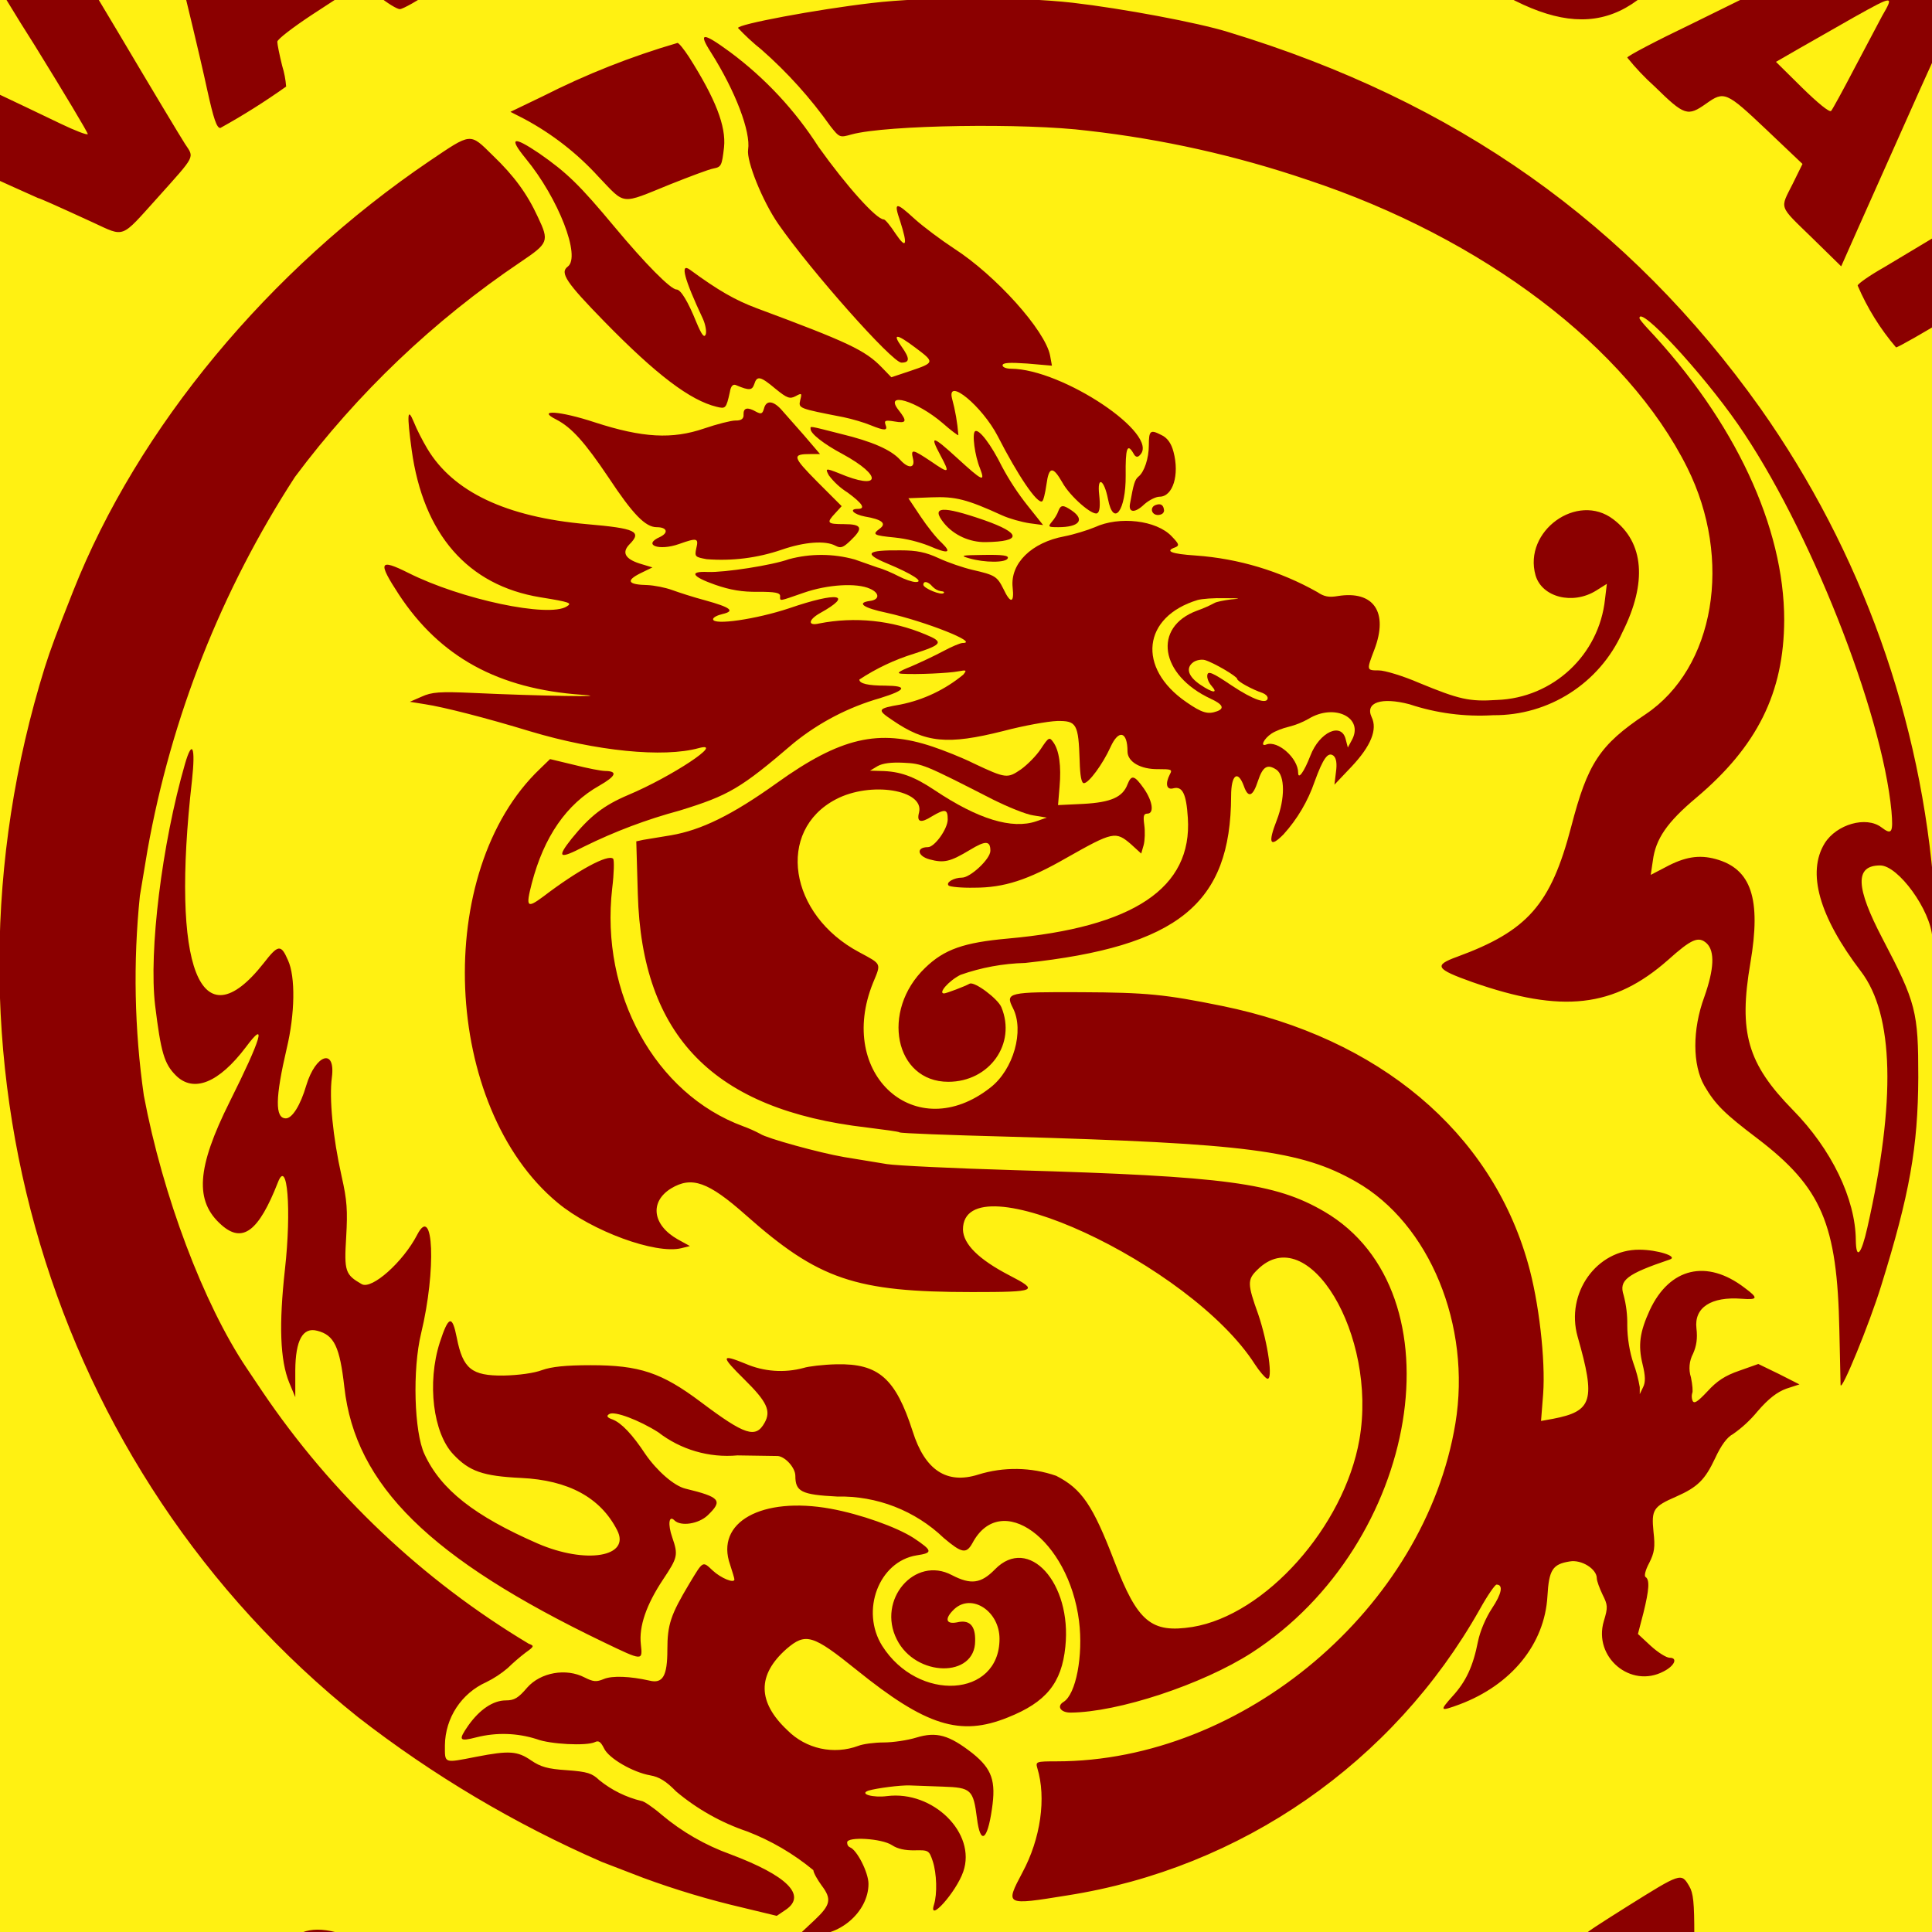
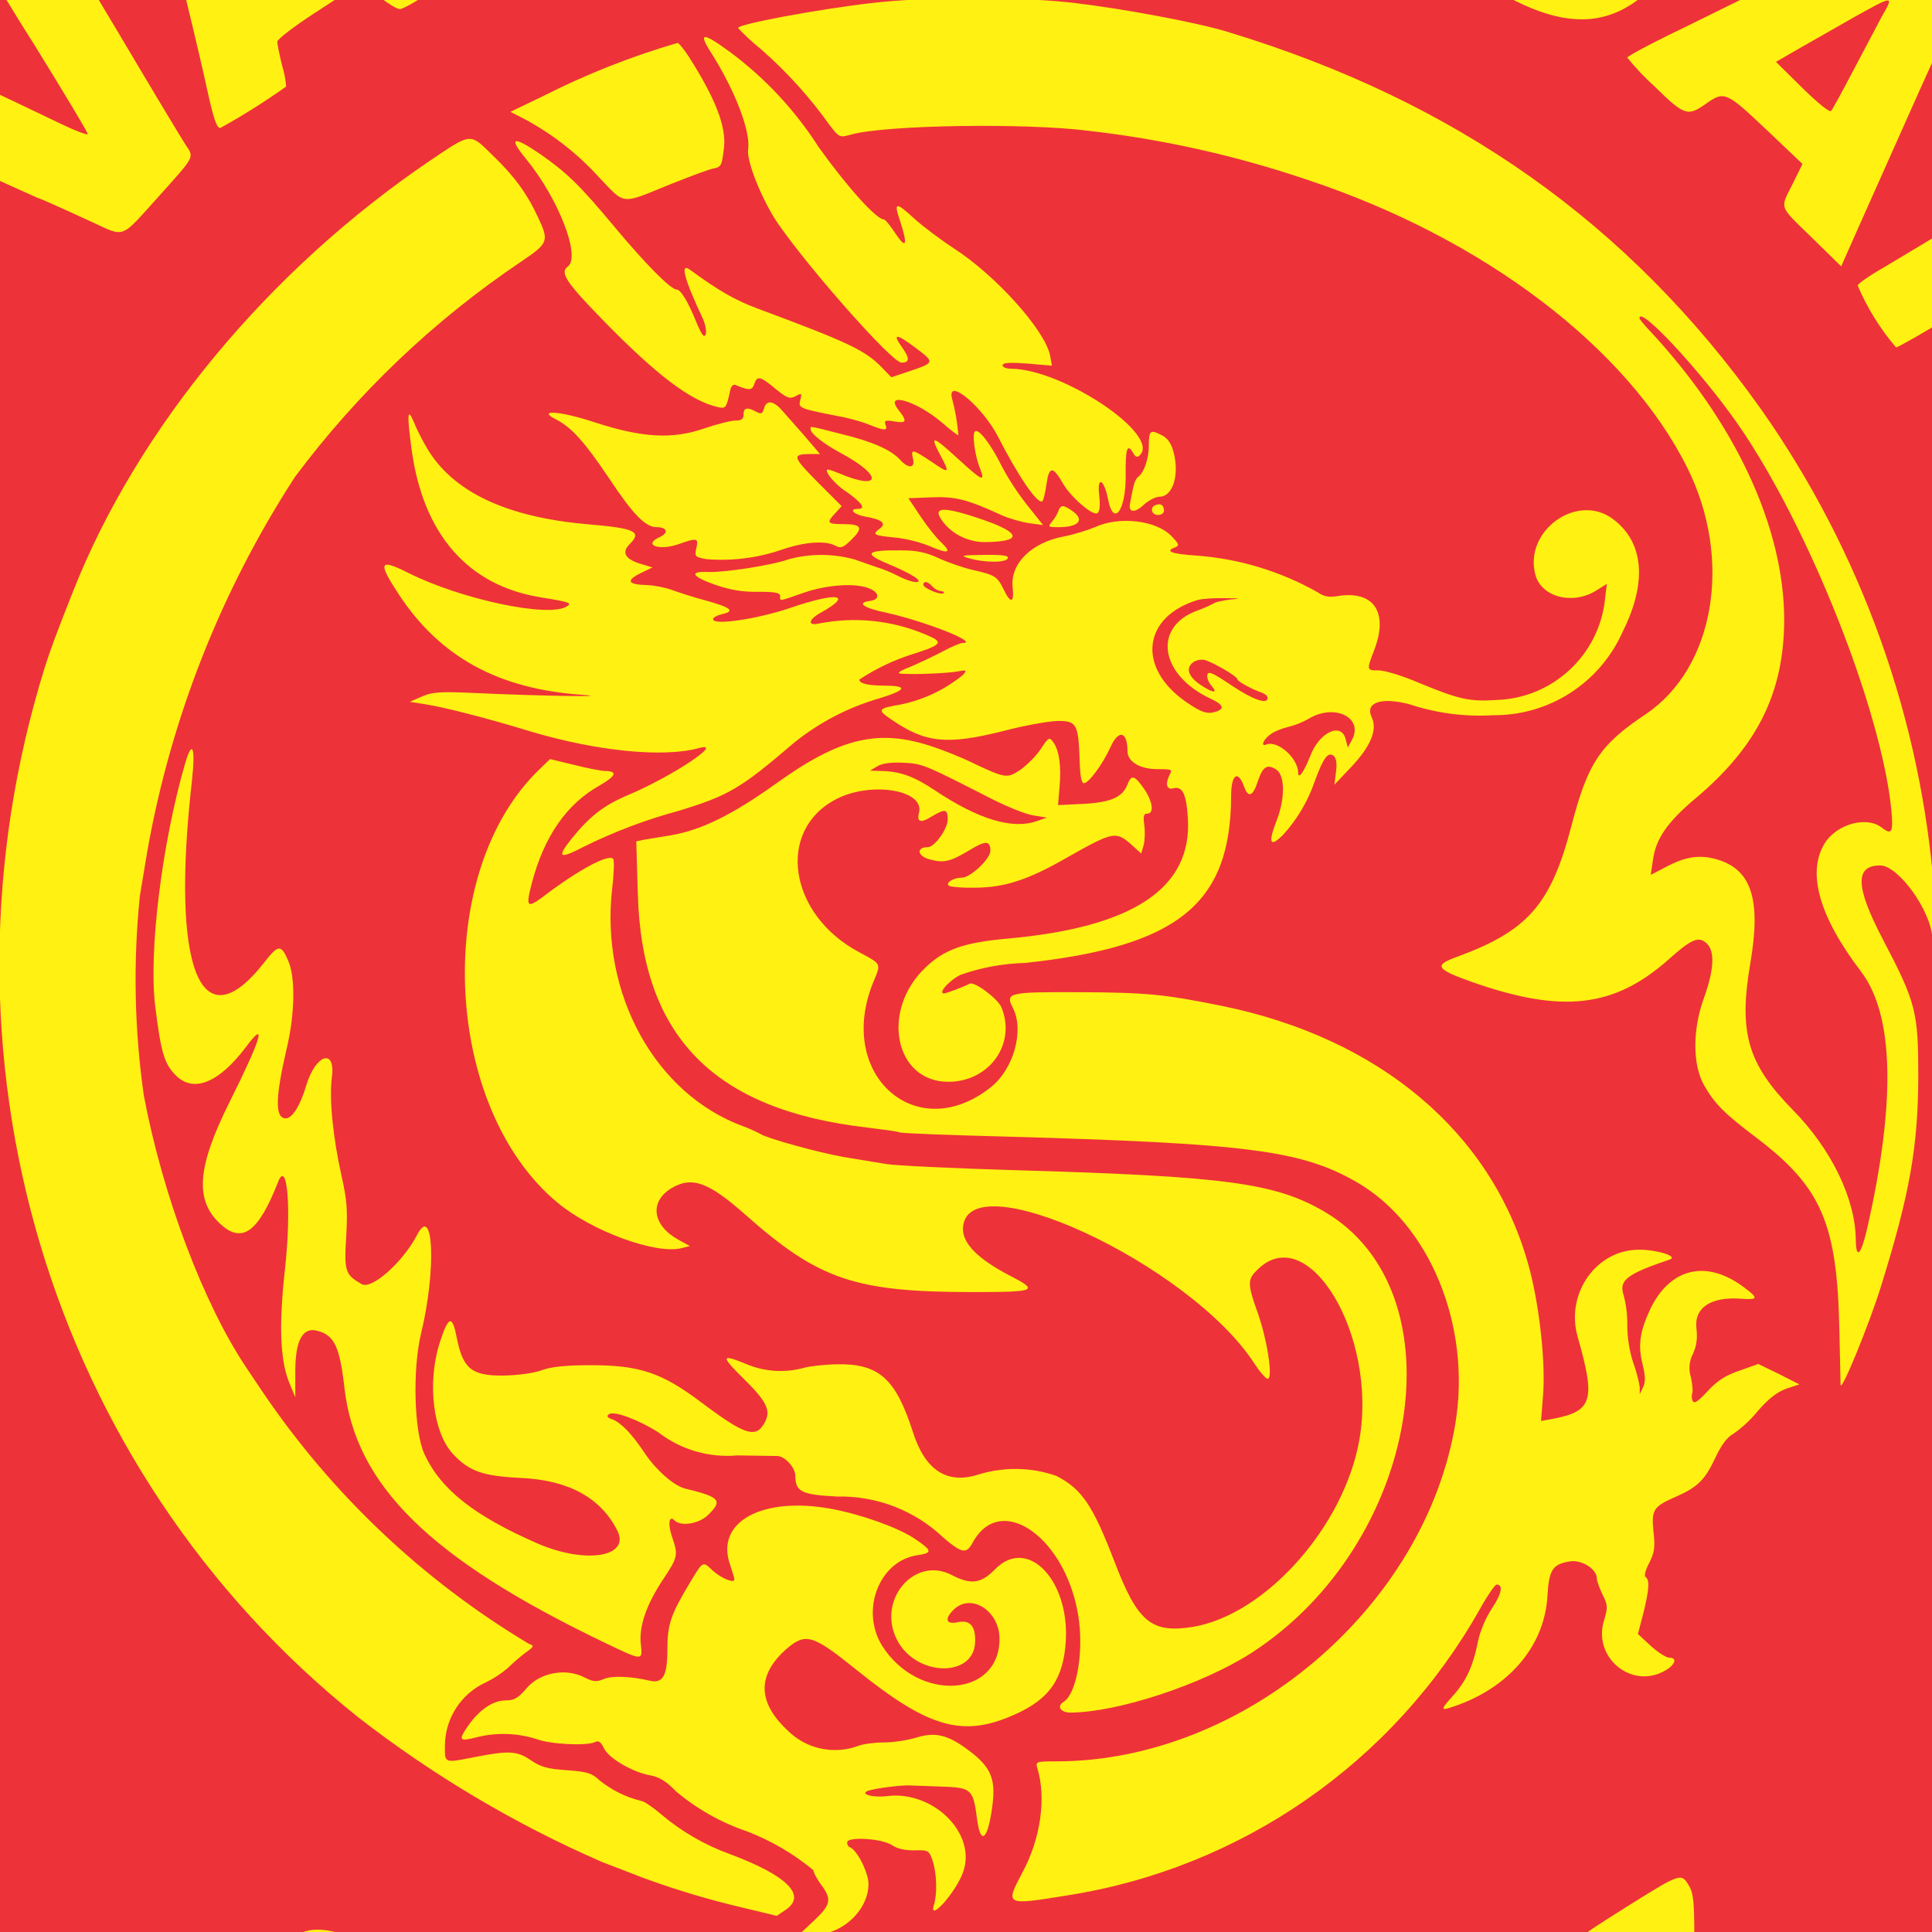
- <svg xmlns="http://www.w3.org/2000/svg" width="634" height="634" viewBox="317 317 634 634">
-   <circle cx="634" cy="634" r="634" fill="#8B0000" />
-   <g fill="#FFF112">
+ <svg xmlns="http://www.w3.org/2000/svg" width="1268" height="1268" viewBox="317 317 634 634">
+   <circle cx="634" cy="634" r="634" fill="#FFF112" />
+   <g fill="#EE3239">
    <path d="M600.6.9c-.3.4-5.2 1.1-10.8 1.4A632 632 0 0 0 312 88.8 642 642 0 0 0 82.6 322.3 776 776 0 0 0 54 379.5c-4.1 5.2-23.4 58.9-30 83.5-1.7 6.3-3.5 13-4.1 14.7A718 718 0 0 0 2.4 586.2 76 76 0 0 1 .9 601c-1.2 0-1.2 66.7-.1 67.4.5.3 1.2 7 1.6 14.8a694 694 0 0 0 17.5 107.6L24 806a759 759 0 0 0 29 81.5q90.4 199 274.9 301.4a556 556 0 0 0 52.6 26.1 637 637 0 0 0 406.5 34.5c30.4-8 40.6-11.1 61-18.5a591 591 0 0 0 45.3-18c3.5 0 57.3-28.8 77.2-41.3a633.7 633.7 0 0 0 136-960.2A652 652 0 0 0 968 95.4C948.8 83.3 893.2 54 889.3 54c-.4 0-2.1-.7-3.8-1.6-19.5-10.2-83.5-30.5-120-38.1A704 704 0 0 0 674.4 2c-3.5 0-6.6-.5-6.9-1-.8-1.3-66.1-1.4-66.9-.1m85.9 23.6c11 .8 23.6 2.2 28 3l16.5 2.4a618 618 0 0 1 173 54.8 616 616 0 0 1 257.5 237.8 851 851 0 0 1 32.9 63.5c14.2 34 23.5 59.5 28.8 79a569 569 0 0 1 15.2 68.5 615 615 0 0 1-25.6 302.5 633 633 0 0 1-42.7 95.5 640 640 0 0 1-78 109.5A627 627 0 0 1 959 1153.6a741 741 0 0 1-78.5 41.5 607 607 0 0 1-181 47.9 601 601 0 0 1-185.8-8.6c-43.8-8.6-77.1-19-124.2-38.9-108.3-45.6-218.5-141.3-276.9-240.7l-6.4-10.8A606 606 0 0 1 29 728c-8.9-45.4-8.8-143.2.4-189l2.1-12c3.1-23.2 16.3-72 28.4-105.2 33.2-91.2 99.6-187.4 170.6-247.3l8.5-7.4A625 625 0 0 1 409.5 65a615 615 0 0 1 277-40.5" />
    <path d="M596 54.1a585 585 0 0 0-203 51.1 621 621 0 0 0-120.5 73.9 531 531 0 0 0-44.4 39.4A581 581 0 0 0 58 555.5c-6.3 31.9-6.3 125.7-.1 158a609 609 0 0 0 20.2 91.3c18.1 56 38.5 99.9 66.7 143.7 68.2 105.6 176.2 192.3 289.2 232a577 577 0 0 0 163.2 34A581 581 0 0 0 1166.9 869l4.5-10.5a585 585 0 0 0 40.1-148.5c4.8-7.8 4.8-144.2 0-152a573 573 0 0 0-25.9-110A583 583 0 0 0 732.5 61.1c-30.1-6.4-92.6-9.6-136.5-7M615.5 172c10.9 1.3 11.1 1.5 12.4 11.5 1.2 9.8 1.3 9.6-7.9 8.3-16.5-2.3-30.7.2-34.7 6-2.9 4.3-2.7 41.2.2 46.1 2.8 4.8 7.6 7 16 7.3l7 .3v-21l-6.9-.3-6.9-.3.6-8.1a33 33 0 0 1 1.5-9c.5-.5 8.7-.7 18.3-.6l17.4.3v54.8l-5.5 1.5c-9.7 2.8-36.9 2.3-44.9-.7a36 36 0 0 1-19.7-18.3l-2.9-6.3v-46l2.7-5c9.1-16.9 26.4-23.5 53.3-20.5m116.8 9.5c4.3 1.3 8.1 2.5 8.3 2.8s-1.5 8.4-4 18-4.6 18.1-4.6 18.9c0 2.3 22.8 8.5 24.5 6.7.7-.8 2.7-7 4.4-13.9 2.8-10.8 6-22 6.5-22.7.1-.1 5.3 1.1 11.5 2.7l11.7 3c.9 0 .3 5.3-1 8.7-.7 2.1-2.8 9.4-4.6 16.3l-5.5 21-5 18.5L770 278c-1 3.6-2.2 8.2-2.5 10.2-.9 4.6-.9 4.6-14.5.9-12.7-3.4-12.5-.8-2.8-34.5 2.2-7.9 2.3-7.7-5.7-9.9-20.2-5.5-17.8-6.3-21 6.4a299 299 0 0 1-7.7 27.4c-.6.6-21.7-5-22.8-6.1-.9-.9 0-4.7 9.5-39.9l7-26 6.5-24.3c1.3-4.9 1.4-4.9 16.3-.7m-196.2 36.2c20.8 62.4 19.3 57.5 17.5 58.8-.8.7-6 2.7-11.5 4.5-11.9 3.9-7.6 6.1-34-17.7a175 175 0 0 0-19.5-16.5c-.3.5 2.8 10.9 7 23.2a250 250 0 0 1 7.1 23.3c-.3 1-19.3 7.7-21.7 7.7-1.3 0-32.2-88.9-32-92.1 0-.3 5.2-2.3 11.5-4.4l11.5-3.8 3.2 2.6c1.8 1.4 11.3 9.8 21.1 18.6 19.9 18 23 19.5 17.6 9-.5-.9-2.9-7.9-5.3-15.5l-6.1-18.3c-2.1-5.9-2.2-5.9 8.5-9.6 14.9-5.2 12.1-8.5 25.1 30.2m308.2 4.8a61 61 0 0 1 36.3 25.7c2.7 4.9 2.9 6 2.9 15.8v10.5l-5.1 10c-19.7 38.6-37.7 47.1-66.8 31.4-23.8-12.9-30.7-33.4-19-56.4 16.7-32.7 29.3-41.8 51.7-37m-476.8 14.7c9.8 6.1 9.8 5.9 4.5 9.4-4.4 3-6.9 2.7-20.8-2.2-8.2-2.8-8.2-2.9-.3-8.2s6.4-5.2 16.6 1m61.5 37.4c28.6 21.4 40.8 31 40.2 31.9-1.1 2-19 13.5-21 13.5-.9 0-4.2-2-7.1-4.4-5.4-4.5-5.5-4.5-8-2.7l-13.8 9c-6.2 4.1-11.3 8-11.3 8.8s.7 4.3 1.6 7.9a31 31 0 0 1 1.3 6.8 226 226 0 0 1-21.6 13.6c-1.2 0-2.2-3-4.3-12.5-1.1-5.1-3.2-14.3-7.5-32l-5-21-5.1-21.2a62 62 0 0 1-2.2-12.5 74 74 0 0 1 21.6-15.7c.7-.1 19.7 13.7 42.2 30.5m540.6-6c5.7 5.5 5.7 5.6 4.5 8.7l-3.3 9.7c-2.6 8.6-2.8 8.6-7.2 4.1l-3.8-3.9.7-12.1c.9-14.2 1-14.3 9.1-6.5m-637.4 19.6L356 328c10.6 17.9 20.4 34.2 21.7 36.2 3.1 4.7 3.7 3.5-9.1 17.8-12.1 13.4-10.5 12.9-21.1 8-12.4-5.7-17.6-8-18-8l-8.7-3.9-31.3-14.2a396 396 0 0 1-24.3-11.4c-1.3-1.1.7-3.8 12.4-16.4l4.2-4.5 10.3 4.8c11.2 5.2 31.1 14.6 44.8 21.2 4.8 2.3 8.7 3.8 8.9 3.4.1-.4-7.7-13.4-17.4-29.1a727 727 0 0 1-18.2-30.1 84 84 0 0 1 17.4-20.8zM954 299.4c11.1 10.7 11.9 5-7 47.1L926.7 392l-5.5 12.4-9.6-9.4c-11.1-10.8-10.5-9.3-6.3-17.7l3.2-6.5-12-11.4c-13-12.3-13.7-12.6-19.6-8.4-6.1 4.3-7.1 4-16.9-5.6a81 81 0 0 1-9-9.5c0-.5 9.5-5.5 21.2-11.1l45.7-22.5a301 301 0 0 1 25.8-12c.6.1 5.3 4.2 10.3 9.1m-285 18.5c16.4 1.9 41 6.5 51 9.6 74.8 22.7 131.5 62.8 174.7 123.5a317 317 0 0 1 57.1 159.6 85 85 0 0 1 .1 13.5q-.7 2.5-.8.6c-.5-9-11.2-23.7-17.1-23.7-8.4 0-8.1 7.1.8 24.1 11 21 11.7 23.9 11.7 45.4-.1 22.9-2.8 38.3-12.2 68.5-3.8 12.3-13 34.8-13.3 32.5l-.4-18c-.7-34.9-5.8-46.8-26.9-62.9-10.7-8.1-13.8-11.1-17.4-17.3-3.9-6.8-4-18.4 0-29.2q4.8-13.6.8-17.5c-2.7-2.5-5-1.5-12.7 5.4-17.8 15.7-34.8 17.6-64.2 7.3-12.1-4.3-12.8-5.5-5.1-8.3 23.2-8.5 30.8-17.1 37.5-42.7 5.4-20.8 9.3-26.8 24.4-36.9 22.7-15.2 28.7-50.8 13.7-80.9C851 431 803.7 395.1 746 376a344 344 0 0 0-72-16.1c-20.6-2.6-66-1.9-77.5 1.2-3.9 1.1-4 1.1-7-2.7a145 145 0 0 0-22.6-25.1 73 73 0 0 1-7.7-7.1c-.4-1.2 25.8-6.1 43.8-8.2 17.6-2.1 48.3-2.1 66-.1m-112.4 16.2a118 118 0 0 1 29 31.1c9.2 12.9 19 23.8 21.4 23.8.5 0 2.2 2.1 3.9 4.7q5.3 7.8 1.5-4.1c-2.2-6.4-1.5-6.5 4.7-.8 3 2.7 8.8 7 12.9 9.7 13.7 8.8 30 26.9 31.6 35.2l.6 3.3-8.1-.7c-5.8-.4-8.1-.3-8.1.6 0 .6 1.2 1.1 2.8 1.1 16.9.1 49 21.6 42.3 28.3q-1.2 1.4-2.2-.6c-2-3.4-2.6-1.6-2.5 7.3.1 11.6-4 17.1-5.8 7.8-1.3-6.6-3.6-7.7-2.9-1.5q.6 5.4-.6 6.1c-1.5 1-9-5.5-11.5-10.1-3.1-5.4-4.4-5.3-5.2.7-.4 2.8-1 5.3-1.4 5.5-1.6 1-8-8.5-14.6-21.4-5.1-9.8-16.7-19.4-15-12.4a65 65 0 0 1 2.1 12.1c-.1.2-2.5-1.6-5.1-3.9-8.6-7.4-19.5-10.6-14.5-4.3 2.9 3.7 2.6 4.4-1.4 3.7-3-.5-3.4-.3-2.9 1.1.8 2-.3 2-5 .1-1.9-.8-5.9-2-8.8-2.6-14.9-2.9-14.8-2.9-14.2-5.6.6-2.3.5-2.4-1.5-1.3-1.9 1-2.8.7-6.6-2.4-5-4.2-6.1-4.4-7-1.5-.7 2-1.6 2.1-5.7.4q-1.8-1-2.3 2.2c-1.2 5.4-1.4 5.5-4.3 4.8-8.7-2.1-19.8-10.5-36.9-28-12.4-12.7-14.7-16-12-18 4.4-3.2-3-22.4-13.8-35.5q-8.5-10.4 4.4-1.7c9.2 6.4 13.3 10.4 24.8 24.2 10 12 18.4 20.5 20.3 20.5 1.4 0 3.8 4 6.5 10.7 1.8 4.3 2.6 5.3 3.1 4 .3-.9-.1-3.2-.9-5q-9.3-19.8-4.3-16.2c9.4 6.9 14.9 10 21.8 12.6 30.1 11.2 35.7 13.8 41.2 19.5l3.1 3.2 6-2c8.3-2.8 8.3-2.9 1.9-7.7q-9.3-7-4.5-.3c2.7 3.8 2.7 5.2-.1 5.2-3 0-29.7-30.1-40.4-45.5-5.2-7.5-10.5-20.7-9.9-24.4.9-5.8-4.1-19.1-12.2-31.9-4.3-6.7-2.7-6.7 6.3-.1m-13.5 1.6c8.7 13.7 12.2 22.7 11.5 29.6-.7 6.1-.9 6.5-3.5 7-1.6.3-7.9 2.7-14.2 5.2-16.5 6.7-14.5 6.9-23.5-2.5a91 91 0 0 0-24.4-19l-4.5-2.3 10.6-5.1a256 256 0 0 1 44.2-17.5c.4-.1 2.1 2 3.8 4.6m474 35.8a75 75 0 0 1 5.2 10c0 .5-6.2 12-13.7 25.4a268 268 0 0 0-13.2 24.8c.4.4 15.9-8.6 36.8-21.4l5.3-3.2 2 2.5a69 69 0 0 1 10.6 19.1c-.3.5-2.8 2.2-5.6 3.8l-6.6 4-6.5 3.8c-2.7 1.5-18.2 10.8-34.4 20.6a467 467 0 0 1-30.2 17.5 323 323 0 0 1-12.8-20.8c0-.5 24.9-44.5 26.7-47.3 2-3 .9-4.2-2.3-2.3l-20.3 12.2c-9.8 6-18.3 10.8-18.9 10.8a79 79 0 0 1-12.6-20.3c.2-.7 4.1-3.4 8.7-6l41.2-24.7c25.6-15.4 33.3-19.6 34.2-18.7.6.7 3.5 5.2 6.4 10.2M478.7 368c7 6.7 11.3 12.6 14.8 20.2 3.8 8 3.5 8.6-5.7 14.8a305 305 0 0 0-74 70.5A332 332 0 0 0 365.4 596l-2.5 15a269 269 0 0 0 1.3 65.5c6.2 32.9 19.6 68.4 33.7 89.4l5.1 7.6a278 278 0 0 0 87.5 82.9c1.9.7 1.8.9-1 2.9a67 67 0 0 0-5.9 5.1 34 34 0 0 1-7 4.6 23 23 0 0 0-13.6 20.7c0 6.1-.5 5.9 10.3 3.8s13.5-1.9 18 1.2c3.1 2.1 5.4 2.8 11.7 3.2 6.8.5 8.3 1 10.7 3.3a35 35 0 0 0 13.8 6.8c.7 0 3.7 2 6.6 4.5a74 74 0 0 0 22.6 13c18.6 7 25 13.4 18.3 18.1l-3.1 2.1-11.2-2.7a276 276 0 0 1-32.7-9.8l-13.5-5.2a374 374 0 0 1-80-47.5C332.9 799.3 292.2 662.8 331.7 536c1.9-6 3.8-11.1 9.3-25 21.2-53.6 64.2-105.4 117-141.2 13.8-9.3 13.1-9.3 20.7-1.8m-237.8 55.5c.2.2-1.9 4.3-4.7 8.9-17 28.3-15.5 33.1 14.5 46.7 18.1 8.1 24 7.6 30.5-3.1 5.2-8.6 5.1-9.1-4.4-13.3-10.2-4.6-11.3-4.6-12.7-.5-.6 1.8-2 4.4-3 5.7l-1.8 2.4-6.7-3.8c-8.6-4.8-8.5-4.5-3.3-15.1 2.4-4.9 5.7-11.9 7.3-15.6s3.3-6.8 3.8-6.8c.8 0 3 1 24.1 10.9l17.8 8.2 7.9 3.4-.6 4.2c-.8 6-4.1 15.3-9 25.8-11 23.3-29.4 32.1-50.1 24-35-13.6-45-23.5-45-44 .1-13.6 3.5-22.9 14.9-40.2l2.7-4 8.7 2.9zm332.4 27.8 7.5 8.5 5.3 6.2h-3c-6.3 0-6.1.8 2.1 9.1l8 8-2.1 2.3c-3 3.2-2.7 3.6 2.9 3.6 5.9 0 6.4 1.3 2.1 5.4-2.4 2.3-3.2 2.6-4.9 1.7-3.3-1.8-10.2-1.3-17.7 1.3a61 61 0 0 1-24.6 3.1c-3.8-.7-4-.8-3.4-3.6.8-3.3.3-3.5-5.6-1.4-6.7 2.4-12.2.3-6.3-2.3 2.9-1.4 2.3-3.2-1.1-3.2-3.7 0-7.8-4.2-15.8-16.3-7.8-11.6-12.1-16.4-17.1-19-6.8-3.4 1.1-2.9 12.6.9 15.7 5.1 25.4 5.6 35.9 2 4.1-1.4 8.8-2.6 10.2-2.6q2.9.1 2.7-2-.1-3.3 4.1-.9c1.7.9 2.1.7 2.6-1 .7-2.8 2.9-2.7 5.6.2m-116.1 12.9q12.7 21.3 52.3 24.8c16.2 1.4 18.3 2.4 14 6.7q-3.7 3.9 3.3 6.2l4.3 1.3-4.1 2q-7.1 3.6 2.5 3.8c2.2.1 5.8.8 8 1.6s7.1 2.4 10.9 3.4c8.3 2.3 10 3.5 5.7 4.5-1.7.4-3.1 1.1-3.1 1.7 0 2.1 14.2 0 25-3.6 16-5.5 21.3-4.6 10.1 1.6-3.9 2.2-4.1 4.3-.3 3.4a60 60 0 0 1 34.9 3.6c6.1 2.5 5.6 3.3-3.7 6.3a70 70 0 0 0-18 8.5q0 2 8.6 2 11.1.1-1.8 4.1a80 80 0 0 0-28.3 14.7C560 575.8 556.2 578 540 583a171 171 0 0 0-31.3 11.8c-8.3 4.3-9.1 3.7-4.1-2.6 6-7.4 10.5-10.9 18.5-14.3 14.3-6 32.1-17.8 23.2-15.4-11.6 3.2-33.6 1-55.3-5.5-14.4-4.4-28.5-8-34.5-8.9l-5-.8 3.9-1.7c3.3-1.5 5.9-1.7 17-1.2 21.2 1 46.8 1.4 35.6.6-27.5-1.9-46.6-12.4-60.1-32.9-7-10.7-6.5-11.9 3.1-7.1 17.3 8.7 46.1 14.8 52 11 1.8-1.1 1.2-1.4-8.7-3-23.8-3.9-38.4-20.7-42.2-48.3-1.6-11.7-1.4-14.3.7-9.2.9 2.3 2.9 6.2 4.4 8.7m135.8-4.8c10.3 2.5 16.4 5.2 19.4 8.5 2.7 3 5 2.8 4.2-.4-.8-3.3-.1-3.1 5.9.9 6.1 4.2 6.3 4 3.1-2-3.6-6.7-2.7-6.6 5.6 1 8.2 7.5 9.2 8 7.4 3.3-1.7-4.1-2.7-11.5-1.6-12.2 1.3-.8 5.3 4.5 8.8 11.6a85 85 0 0 0 8.4 12.8l5.1 6.4-4.5-.6c-2.6-.4-6.6-1.5-9-2.6-11.6-5.3-15.3-6.2-23.1-5.9l-7.6.3 4 6c2.2 3.3 5.3 7.2 7 8.7q5.1 5-4.3.9a44 44 0 0 0-11.1-2.7c-7.2-.7-7.6-1-4.9-3q3.3-2.5-5-3.9c-3.7-.7-5.4-2.5-2.3-2.5q4 0-3.4-5.4a23 23 0 0 1-6.1-5.6c-1.3-2.4-1-2.4 3.3-.7 13.7 5.8 14.6 1 1.2-6.3-6.2-3.3-10.5-6.7-10.5-8.2 0-1-1-1.2 10 1.6m109.1 5.9c2 7.5-.2 14.7-4.6 14.7-1.2 0-3.4 1.1-5 2.5-3 2.9-5.2 2.8-4.7-.1 1.2-6.7 1.6-8 2.8-9 1.9-1.5 3.4-6 3.4-10.3 0-4.8.5-5.2 4-3.4q3 1.3 4.1 5.6m353.6 2.4c11.6 5.8 19.6 18.8 23.3 37.8 3.3 17.2 3.5 16.7-7.3 20.9-8 3.2-8.4 3-9.2-3.2-1.2-9-4.8-22.7-7.2-27.3-4.2-7.8-9.4-9.3-21.8-6.5-32.6 7.6-36.8 11.1-33.5 28.6 1.3 6.8.9 6.5 7.7 5.1 14.6-3.1 15-3.5 12.9-11.1-2-7.2-2.1-7.1 4.1-8.1 10.7-1.8 12.1-1.4 13.3 3.3.5 2.4 2.1 8.3 3.5 13.3l3.1 13 .6 4-7.4 2.2-14.8 4.2-18.3 5c-12.9 3.5-12.7 3.6-16-3.7-19.2-41.2-10.9-66.8 24.4-75.7 3.5-.9 7.5-2 8.9-2.6a50 50 0 0 1 33.7.8M699 484.6q-.2 1.3-2 1.4c-2.2 0-2.8-2.6-.7-3.3q2.5-.9 2.7 1.9m-30.2 0c4.3 3 2.3 5.4-4.5 5.4-3.3 0-3.5-.1-2.1-1.8.8-.9 1.8-2.5 2.1-3.5.8-2.1 1.6-2.1 4.5-.1m-28.8 3.1c12.2 4.3 12.4 7 .5 7.2-5.3.1-10.5-2.3-13.7-6.2-4.5-5.6-.7-5.8 13.2-1m206.4-.3c10.1 7.6 11.2 20.8 3 37.1a46 46 0 0 1-42.4 27.2 73 73 0 0 1-27.5-3.6c-9.2-2.4-14.6-.6-12.4 4.2q3 6.1-6.6 16.3l-5.6 5.9.5-4.1q.6-4.2-.8-5.4c-1.8-1.4-3.4.8-6.2 8.5a50 50 0 0 1-10.2 17.3q-6.7 6.8-2.2-4.7c2.7-7 2.7-14.5-.1-16.5-3-2-4.5-1.1-6.1 3.7q-2.5 7.7-4.6 1.7c-2-5.5-4.2-3.8-4.2 3.2-.1 35.4-17.4 49.4-67.6 54.8a69 69 0 0 0-21.2 3.9c-3.8 1.9-7.5 6.1-5.4 6.1.7 0 6.8-2.3 8.4-3.2 1.6-.8 9.2 4.9 10.4 7.7 5 12-3.9 24.5-17.4 24.5-17.6 0-22.3-23.3-7.6-37.4 6.3-6.1 12.7-8.3 27.1-9.6 41.3-3.7 60.6-16.6 59.1-39.6-.5-8-1.8-10.5-4.8-9.7-2.2.6-2.7-1.5-1.1-4.6.9-1.6.5-1.7-3.8-1.7-5.8.1-10.1-2.4-10.1-5.8 0-6.6-2.9-7.4-5.6-1.4-2.5 5.5-7.1 11.8-8.7 11.8q-1.2.1-1.4-7.3c-.4-12.2-1-13.2-7.4-13.1-3 .1-10.9 1.5-17.7 3.3-18.3 4.6-25.5 3.9-36.4-3.6-5.1-3.4-4.9-3.8 2.7-5.1a47 47 0 0 0 20.6-9.8c1.2-1.5 1.1-1.6-1.6-1.1-3 .6-13.7 1.1-18.5.8-1.9-.1-1.3-.7 3-2.4 3-1.3 7.7-3.5 10.5-5s5.6-2.7 6.4-2.7c5.7 0-12.3-7.1-24.9-9.9-7.7-1.6-10.1-3.3-5.5-3.9 3.2-.4 3.2-2.6 0-4-4.4-2-13.9-1.4-21.7 1.3-8.4 2.9-7.8 2.9-7.8 1.1 0-1.1-1.7-1.4-7.2-1.4-5.2.1-9.2-.6-14.1-2.3-7.7-2.7-8.7-4.5-2.4-4.2 5.5.2 21.1-2.2 26.6-4.2a41 41 0 0 1 21.6.1l7.4 2.6c1.9.5 5.1 1.9 7 2.9s4.5 1.9 5.6 1.9c2.9 0-1-2.6-9.4-6.1-7.9-3.3-6.7-4.4 4.4-4.3 5.3 0 8.3.6 12.6 2.6 3 1.4 8 3.1 11 3.8 7.4 1.7 8.1 2.1 10.2 6.3 2.3 4.9 3.6 4.7 3-.6-.8-7.8 6.2-14.7 17-16.7 3.1-.6 7.6-2 10-3 8-3.7 20.2-2.3 25.2 3 2.4 2.5 2.6 3 1.2 3.6q-5.4 1.9 6.7 2.7a95 95 0 0 1 39.9 12c2.2 1.5 3.8 1.8 6.7 1.3 11.8-1.9 16.7 5.3 12 17.6-2.6 6.8-2.6 6.8 1.5 6.8 1.9 0 7.9 1.8 13.2 4.1 13.1 5.4 16.4 6.2 25.5 5.6a37 37 0 0 0 35.5-33.1l.6-5-3.5 2.2c-7.7 4.8-17.8 2.2-19.9-5-4.1-14.5 13.7-27.4 25.5-18.4m-198.7 12.8c-.5 1.5-7.6 1.5-12.7 0-3.1-.9-2.5-1 4.8-1.1 6.3-.1 8.3.2 7.9 1.1M191 516.1l44.5 6.9c35.7 5.4 41.1 6.3 42.3 7.3 1.4 1.1 1.2 5.4-1 18.4l-1 6.2-7.1 2.7-14.7 5.5-19.2 7.1a58 58 0 0 0-12 5.3c-.3 1 7.4 2.6 25.2 5a95 95 0 0 1 22.5 4.4c.2.4-.4 5.8-1.4 12.1l-1.7 11.5-4-.3c-2.1-.1-5.9-.7-8.4-1.2s-9.2-1.7-15-2.5a1068 1068 0 0 1-45.4-7l-15-2.5c-4.4-.6-8.2-1.2-8.4-1.5-1-1 2.1-23.5 3.3-24.5a35 35 0 0 1 6.6-2.9l11.9-4.4c9.1-3.6 19.5-7.5 25.8-9.7 10.1-3.6 10.3-4.6 1.5-5.8l-34.1-5.3-7.4-1.2.5-3.6c2-15.2 3.1-21.1 4.1-21.1zM623 562c3.6 1.2 9.7 3.6 13.5 5.5 10.6 5 11.1 5 15.5 2 2.1-1.5 5.1-4.5 6.6-6.8 2.5-3.8 2.8-3.9 4-2.2 2 2.7 2.7 7.9 2.1 14.7l-.5 6 8.3-.4c9.1-.5 12.9-2.2 14.5-6.4 1.3-3.3 2.3-3 5.4 1.4 2.9 4.2 3.4 8.2 1.1 8.2-1.2 0-1.4.8-1 3.7.3 2.1.2 5.1-.2 6.6l-.8 2.8-3.4-3.1c-5-4.3-5.9-4.1-21.1 4.5-12.7 7.3-20.5 9.8-30.2 9.8-4.3.1-8.1-.3-8.5-.7-1-1 1.7-2.6 4.4-2.6s9.3-6.1 9.3-8.8c0-3.4-1.6-3.4-6.7-.3-6.5 3.9-8.5 4.4-13.3 3.1-4-1.1-4.4-4-.5-4 2.2 0 6.5-6 6.5-9.1 0-3.4-.8-3.6-5.2-1q-5.5 3.5-4.2-1.3c1.8-7.4-15.9-10.3-27.3-4.3-19.7 10.3-15.5 37.9 7.7 50.2 7.4 4 7.2 3.5 4.5 10-12.2 30.1 14.1 53.6 38.5 34.4 7.6-5.9 11.2-18.7 7.4-26.1-2.6-5.1-1.6-5.3 22.4-5.2 21.5.1 27.5.7 46.2 4.5 51.5 10.5 88.2 41.3 100.4 84.4 3.6 12.5 5.8 31.8 5 42.9l-.7 8.9 3.9-.7c13-2.5 14.1-6 8.1-27-4-14.2 6.2-28.6 20.3-28.5 5.8 0 12.8 2.2 10 3.2-14.2 4.8-16.8 6.8-15.2 11.7a36 36 0 0 1 1.2 9.9c0 4.1.8 8.9 2 12.4a45 45 0 0 1 2.1 7.9v2.3l1.1-2.3c.8-1.6.8-3.6-.2-7.6-1.5-6.2-.9-10.5 2.4-17.7 6.5-13.9 18.7-16.8 31.1-7.3 4.6 3.4 4.4 4-.9 3.6-10.1-.8-15.7 2.9-14.9 9.7.4 3.4 0 5.8-1.1 8.3a10 10 0 0 0-.7 7.8c.5 2.4.7 4.8.4 5.2a4 4 0 0 0 .1 2.4c.5 1.2 1.6.5 4.9-3 3.1-3.4 5.8-5.2 10.5-6.8l6.2-2.2 6.8 3.3 6.7 3.4-4.3 1.4c-3 1.1-5.8 3.2-9.5 7.5a40 40 0 0 1-8 7.4q-2.9 1.5-5.9 8c-3.3 7-5.7 9.4-12.7 12.5-7.6 3.3-8.2 4.3-7.5 11.5.6 5.2.3 6.9-1.4 10.3-1.3 2.4-1.7 4.3-1.2 4.6 1.4.9 1.2 4.1-.7 11.8l-1.8 6.9 4.2 3.9c2.3 2.1 5.1 3.9 6.2 3.9 2.8 0 1.6 2.7-2 4.5-10.8 5.7-23.1-4.7-19.6-16.5 1.4-4.6 1.3-5.3-.4-8.7-1-2.1-1.9-4.5-1.9-5.4 0-3-5-6.2-8.9-5.5-5.6.9-6.8 2.7-7.3 11.4-.9 15.7-11.8 29.1-28.8 35.5-6.5 2.4-6.7 2.2-2.4-2.6 4.5-4.9 6.8-9.9 8.4-18 .7-3.4 2.5-7.7 4.6-10.9 3.2-4.8 3.8-7.8 1.5-7.8-.5 0-3 3.6-5.5 8.1A189 189 0 0 1 667.2 939c-20.4 3.3-20.4 3.3-14.7-7.5 6-11.1 7.9-24.5 4.9-34.3-.6-2.1-.4-2.2 6.3-2.2 61.3 0 120.9-50.4 130.9-110.9 5.3-32.1-8.5-65.6-32.6-79.3-18-10.3-36-12.6-114.3-14.8-19.1-.5-35.1-1.1-35.5-1.4s-5.2-.9-10.7-1.6c-50.3-5.8-73.9-29.9-75.2-76.7l-.5-17.2 2.3-.5 9.1-1.5c9.9-1.7 20-6.6 34.8-17.2 20.8-14.9 33.4-17.8 51-11.9m-243 11.1c-7 61.5 2.7 86.4 23.5 60 4.8-6.2 5.7-6.3 8-1 2.5 5.4 2.3 17.6-.4 28.9-3.8 16.3-3.9 23-.3 23 2.1 0 4.8-4.3 6.7-10.8 3.1-10.3 9.7-12.4 8.4-2.6-.9 6.8.3 19.4 3.2 32.4 1.8 7.9 2 11.2 1.5 20-.7 11.2-.3 12.3 5.1 15.4 3.3 1.9 13.6-7.3 18.2-16.2 5.4-10.5 6.3 11.6 1.3 32.3-2.9 11.9-2.3 32.5 1.1 39.7 5.4 11.7 16.5 20.3 37.1 29.3 15.9 6.9 30.7 4.4 26.1-4.4q-8.2-16-31.5-17.1c-12.6-.6-17-2.2-22.2-7.7-6.7-7-8.7-23.5-4.5-36.7 2.9-8.9 4.1-9.2 5.6-1.6 2 10.2 4.9 12.5 15.3 12.4 5-.1 10.1-.8 12.7-1.8 3.1-1.1 7.7-1.6 16-1.6 15.9 0 23.2 2.4 36.1 12.1 14.5 10.9 18 12 20.9 6.8 2.2-3.9.8-6.9-6.6-14.2-7.8-7.7-7.8-8.5.3-5.2a29 29 0 0 0 19.1 1.4c1.5-.5 6.4-1.1 10.8-1.2 13.8-.3 19.4 4.6 25 22q6 19.1 21.5 14.2a41 41 0 0 1 25.6.4c8.4 4.3 12 9.6 19.1 28.1 7.6 19.9 12.1 23.6 25.6 21.5 23.9-3.9 49.8-32.9 54.8-61.5 6-34.3-16.9-72.3-33.5-55.7-3.3 3.2-3.3 4.6.3 14.6 3.2 9.4 5 22 2.9 21.1-.7-.3-2.5-2.4-4-4.7-21.1-33-95.8-67.5-95.8-44.2q.2 7.2 15.2 15c9.9 5.1 9.1 5.5-12.2 5.5-38.4 0-50.4-4.1-74.3-25.3-12.3-10.9-17.7-12.8-24.5-8.7-7.1 4.4-6.1 12 2.2 16.7l4 2.2-2.8.7c-8.4 2.1-29.4-5.6-40.6-14.9-37.9-31.4-41.1-108.8-5.8-142.4l3.3-3.2 7.9 1.9c4.3 1.1 8.9 2 10.2 2q6.3.1-1.9 4.8-16.2 9.1-22.2 32.1c-2 7.8-1.6 8.3 3.8 4.3 11.4-8.7 21.3-14 22.9-12.4.4.4.3 4.8-.3 9.7-4 34.6 14.1 67.5 43 78.1a44 44 0 0 1 5.6 2.5c2 1.4 19.3 6.2 27.5 7.6l14 2.3c3 .5 21.9 1.4 42 2 69.3 2 85.5 4.2 101.6 13.6 45.1 26.4 31.4 109.1-23.9 144.8-16.2 10.4-43.8 19.5-59.4 19.6-3.3 0-4.6-2.1-2.3-3.5 4.1-2.5 6.5-15.2 5.1-26.5-3.4-26.9-25.7-43.1-35-25.6-2 3.6-3.5 3.3-9.4-1.7a49 49 0 0 0-35-13.6c-11.7-.6-13.7-1.6-13.7-6.8 0-2.6-3.2-6.2-5.7-6.5l-13.3-.2a37 37 0 0 1-26-7.6c-6.3-4-14.3-7-16-6q-1.7.9 1 1.8 4.4 1.7 10.8 11.4c3.8 5.5 9.4 10.4 13.1 11.3 11.5 2.8 12.4 3.9 7.3 8.8-3 2.8-8.8 3.7-10.9 1.6-1.8-1.8-2.2 1.3-.7 5.6 2 5.8 1.8 6.6-3 13.8q-8.3 12.5-7.3 21.3c.6 5.5.7 5.5-12.2-.7-57-27.4-81.5-51.5-85.1-83.7-1.5-13.2-3.3-17.1-8.9-18.5q-7.1-1.9-7.2 13v8.8l-2-4.8c-3-7.4-3.4-19-1.4-37.1 2.2-19.7.8-36.7-2.3-28.6-6.3 16.1-11.6 20.1-18.5 14-8.9-7.8-8.2-18.7 2.7-40.5 10.4-20.8 12.3-27.3 5.3-17.9-8.9 11.8-17.2 15.1-23 9.3-3.8-3.8-4.9-7.5-6.8-23-2.1-17.7 2.2-52.9 9.8-79.2 2.4-8.3 3.5-5.6 2.3 5.4m671 40.9c26.9 2 37.9 9.5 43.1 29.5a88 88 0 0 1-2.7 40.6c-.5 2-17 3.7-18.7 2q-.9-1 1.2-13c5.1-28.9 1.9-32.9-27.5-35-24.8-1.8-29.3.8-31 17.8l-.7 5.8 10.3.7c12.2.8 11.6 1.1 12.4-6.5.3-3.4.8-6.5 1.1-6.7.6-.7 15.4 2.8 16 3.8.2.4-.1 8.4-.7 17.9l-1.2 17.2-10.5-.7c-34-2.1-44.2-3.1-45.4-4.3-2.6-2.6-1.4-35.4 1.6-43.8 8-22.4 19.1-27.8 52.7-25.3m-802.8 9.2c26.2 9.3 33.5 58.9 11.1 75.4q-13.3 9.9-43.8 11.1c-12.8.5-13.1.5-19.5-2.4-15.1-6.9-23.4-22.4-23.5-43.8-.1-22.8 11.2-35.7 34.3-39.6l9.2-1.6c13.8-2.3 24-2 32.2.9m-95.7 30.3c.6 4.5.5 4.7-5.6 11.8-9.4 10.9-9.3 10.9-10.9 2.1-1.5-8.6-1.9-7.8 7.5-14.3 7.5-5.1 8.1-5.1 9 .4m13.5 2.7c0 1.3.3 3.9.6 5.9.5 3.2.2 4.1-2.9 7.6-4 4.3-3.7 6.2 1.1 8.2 3.2 1.4 4.9 4.2 5.8 10 .8 5.2-.7 5.8-6.4 2.5-2.6-1.6-6.4-3.7-8.4-4.7-4-2-4.1-2.1-5.8-11.1l-1.2-5.9 7.3-7.3c7.7-7.8 9.9-8.9 9.9-5.2m839.5 37.8 19 4.5c6.6 1.5 15.8 3.8 20.5 5 8.5 2.3 20.3 5.1 33.7 8 3.9.9 7.6 2.2 8.2 2.9.9 1-3.1 21.7-4.5 23.5-.2.2-7.2-1.3-15.6-3.3-35.7-8.6-60.8-14.7-67.9-16.6a66 66 0 0 0-9.8-2c-1.1 0-2.1-.6-2.1-1.3 0-1.5 5-21.9 5.7-22.9.5-.9 1.9-.6 12.8 2.2M280 719.9l3.8 11.3-10 9.7-10 9.8.4 7.6c.5 11.6.7 11.6 16.3 6.2 7.1-2.4 13.1-4.3 13.3-4.1.6.7 7.2 20 7.2 21.3 0 1.5-3.6 3.1-20.5 8.8l-29 10c-31.7 11.1-42 14.4-42.7 13.7-.4-.4-1.6-3.2-2.7-6.2l-5.1-14c-10.4-28.1-11.5-37-5.5-46 9.5-14.1 37.6-21.6 49.6-13.3l4.7 3.3.7-2.8c1.6-6.8 21.3-28.1 24.8-26.9.5.1 2.6 5.4 4.7 11.6m732.1 23.9c13.5 10.8 27.3 21.9 30.6 24.7L1057 780c4.5 3.6 8.6 7 9.2 7.7 1 1.3-6.6 25.2-8.4 26.4-1.1.7-102.7 2.3-103.3 1.7-.4-.4 3.2-12.3 6.2-20.3l1.9-5h15.9l5.2-15.5c6.4-18.8 6.4-16.9-.2-21.5-7.3-4.9-7.1-3.9-2.9-15.7l4.1-12.1c.9-3 2.3-2.1 27.4 18.1m-422.5 68.3c9.8 1.8 21.6 6 27.2 9.6 6.3 4.2 6.4 4.9 1 5.7-12.4 2-18.5 18.2-11.3 29.7 11.8 18.6 38.5 17 38.5-2.3 0-9.1-9.1-15-14.8-9.8-3.3 3.1-2.9 5.1.8 4.4q6.2-1.5 6 6.1c0 12.2-19.5 11.9-25.7-.5-6.6-13 5.9-27.6 18.1-21.1 6.2 3.2 9.5 2.8 14.1-1.9 11-11.3 25.3 4.4 23.1 25.4-1.2 11.9-6.3 18.2-18.9 23.2-15.6 6.3-26.8 2.8-49.6-15.6-14.4-11.6-16.7-12.3-23-6.9q-14.5 12.8.3 26.7a22 22 0 0 0 23.3 5.1c1.5-.6 5.3-1.1 8.3-1.1s7.8-.7 10.7-1.6c6.6-2 10.7-.9 18.5 5.2 6.3 5.1 7.7 9 6.3 18.3-1.5 10.4-3.8 11.8-4.9 3-1.2-9.4-1.9-10.1-11.1-10.4l-11-.4c-3.1-.1-10.8.9-13.5 1.7-3.2 1.1 1.5 2.4 6.1 1.8 15.1-1.9 29.4 12.2 25 24.8-2.3 6.7-11.6 17.1-9.6 10.8 1.1-3.5.9-10.2-.4-14.2-1.2-3.6-1.4-3.7-5.9-3.6q-4.8.1-7.5-1.7c-3.3-2.2-14.7-2.9-14.7-.9q0 1.2.9 1.6c2.3.8 6.1 8.3 6.1 12 0 9.3-9.9 17.7-19.5 16.6l-2.9-.3 4.7-4.4c5.3-5 5.7-6.9 2.3-11.4-1.3-1.8-2.6-4-2.7-5a78 78 0 0 0-21.7-12.7 72 72 0 0 1-23.3-13.1c-3.3-3.4-5.6-4.8-8.5-5.3-5.7-1-13.7-5.6-15.2-8.9-1.1-2.2-1.8-2.6-3-2-2.8 1.3-14.7.7-19.1-1a36 36 0 0 0-19.7-.6c-5.8 1.5-6.1 1-2.7-3.9 3.7-5.2 8.1-8.2 12.3-8.2 2.8 0 4.1-.8 7-4.2 4.4-5 12.8-6.5 18.9-3.3 2.8 1.4 3.8 1.5 6.2.5 2.8-1.2 8.8-.9 15 .5 4.4 1.1 5.9-1.5 5.9-10.1 0-8.3 1.1-11.5 7.2-21.7 4.6-7.6 4.3-7.5 7.7-4.3 2.7 2.5 7.1 4.3 7.1 2.9 0-.4-.7-2.6-1.4-4.8-5-14 10.4-22.5 33-18.4m281.7 123.8c1.4 2.3 1.7 5.5 1.7 16.3 0 14.1 1.9 29.4 4.4 36.7 2.2 5.9 2.3 5.6-3.6 9.6-4.3 2.8-8.8 4.5-8.8 3.2l-2.1-10.7a142 142 0 0 1-2.4-24.5c-.3-16.5.4-16-11.7-8.1-10.5 6.8-11.2 6.8-13.3 1.2-2.3-6.1-3-5.3 15.5-17 17.6-11 17.7-11.1 20.3-6.7m-442.5 15.6a80 80 0 0 1 18.6 9.8c1.8 1.3 1.8 1.8.6 6-1.9 7.1-2.9 7.4-10.1 2.7-16.9-10.9-24-5.9-11 7.9 10 10.4 11.3 14.2 7.5 21.8-6.8 13.6-18.7 13.9-37.6 1.2-7.2-5-7.1-4.7-4.6-10.8 2.7-6.3 2.5-6.3 11.5 0q11.7 8 15.8 4.9c2.8-2.3 1.6-4.9-6-13.2-9.9-10.7-11.1-16.7-4.8-24.7 5.5-6.8 10.9-8.3 20.1-5.6m391.4 18.8c9.6 5.3 16 23.7 12.4 35.9a37 37 0 0 1-23.8 24.4c-5.9 1.9-6.6 1.5-7-5-.3-4.7-.2-4.9 2.7-5.9a30 30 0 0 0 13.8-10.9c2.9-4.9 2-5.3-4.4-1.9-5 2.7-9.4 3.6-16.2 3.2-6.1-.3-14.7-12.8-14.7-21.3.1-15 23.1-26.5 37.2-18.5m-345.3 2.8c6.2 2.6 6.2 2.2 0 16.6l-7.4 17.3c-9.7 23.9-9.6 23.8-16.8 20.5-7.5-3.5-7.5-2.4-.6-18.1l7.4-17.4c3.3-9 9.5-21 10.8-21 .8 0 3.7 1 6.6 2.1m28.6 10.7c7.3 2.5 7 2.2 10 14.9 5.9 25.5 4.9 25.6 12.2-1 1.8-6.5 3-7 10.5-4 5.7 2.2 6 2.5 4.9 5.9l-3.6 11.9-5 16.5-4.6 15c-2.9 9.7-2.4 9.4-10.4 6.8l-6.9-2.3-1.3-5-3.4-15.8c-1.2-6-2.7-10.7-3.3-10.7a41 41 0 0 0-4.6 12.1c-4.5 15.6-3.6 14.5-11.2 12.4-8-2.2-7.8-2.1-6.8-5.3l4.5-15.2 5-16.5 3.6-11.5c3.3-11 3.1-10.9 10.4-8.2m259.4 7.2c5.3 2.7 8.5 7.1 11 15.4 6.4 20.8-4.2 39-26.1 44.8-5.7 1.5-5.5 1.6-5.9-5.1l-.4-5.4 4-1.2c7.7-2.2 13.7-7.2 15.8-12.7.7-1.9 0-1.8-6 1.3a29 29 0 0 1-19.3.4c-8.4-4.3-11.9-18.8-7-28.6 5.1-9.9 22.9-14.6 33.9-8.9m-54.4 15.8 5.1 27.1a160 160 0 0 1 3.7 23.2c-.5.4-3.6 1.1-6.9 1.4l-6.2.7-1-4.8-2.7-13.9c-4.3-24.5-4.9-26-10.6-26h-4.4l-.3-5.6-.3-5.6 5.8-1.2c16.7-3.4 16.6-3.5 17.8 4.7m-117-3 6 2-.3 4.8c-.3 6.3-.6 6.5-7.7 4.9-15.7-3.8-19.3-1.8-21.8 12.2-3.5 19.1-2.2 20.9 16.5 22.8l6.6.7-.5 3.7c-1.3 8.2-1.5 8.3-9.1 7.6-27.5-2.9-34.5-14.8-26.3-45.2 3.9-14.3 18.1-19.5 36.6-13.5m58.3 6.8c.4 5.5-.8 6.3-10.8 6.6l-8.5.3v12l7.3.3 7.3.3-.3 4.7-.3 4.7-7 .5-7 .5-.3 6.2-.3 6.2 9.3.3 9.3.3v11h-34l-.3-6c-.2-3.3-.1-16.5.3-29.3l.7-23.2 17.2.2 17.1.3z" />
    <path d="M832.4 243.8c-3.8 2.4-5.3 4.5-13.6 18.8-12.5 21.2-12.4 26.1.5 34.5 12.4 8 18.6 6.5 27.2-6.6 11.3-17.4 16.1-29.1 14-34.2-4.1-9.6-20.8-17.1-28.1-12.5M389 272.4l2.5 8.8 9.1 29.7q.4 1.3 1.7.4l10-6.7a34 34 0 0 0 8.5-6.5c-.9-2.4-31.8-27.3-31.8-25.7m536.5 50.2-17.9 10.2-7.8 4.5 8.6 8.5c5.1 5 9 8.2 9.5 7.6s3.9-6.8 7.6-13.9l9.1-17.2c4-6.9 3.8-6.9-9.1.3M855 421.4c0 .3 1.2 1.8 2.6 3.3 28.7 30.5 44.9 65.2 44.9 95.8-.1 23.8-8.8 41.4-29 58.4-9.4 7.9-13.2 13.4-14.1 20.5l-.7 4.7 4.8-2.5c6.3-3.4 11-4.2 16.5-2.7 11.7 3.2 15 13 11.4 34.1-3.9 22.8-1 33 13.9 48.2 12.7 12.9 20.6 29.2 20.7 42.8.1 6.6 1.8 4.7 3.8-4.2 9.4-41.5 8.7-69.8-2.1-84-13.8-18.1-17.8-32.5-11.9-42.1 3.9-6.2 13.6-9 18.6-5.2 3.4 2.6 3.9 1.8 3.3-5.3-3.1-32.8-27.2-93.6-50.4-127-11.9-17.1-32.3-39.1-32.3-34.8m-235 87.5c0 1.1 5.9 3.6 6.7 2.7q.4-.5-.9-.6-1.5-.2-2.8-1.5c-1.4-1.7-3-2-3-.6m90 5c-18.1 5.5-20 22.3-3.7 33.5 5.2 3.6 7.1 4.1 10.1 3q3.8-1.4-2.1-4.1c-16.7-7.8-19.1-23.5-4.5-28.9a41 41 0 0 0 5.7-2.5c.6-.4 3.1-.9 5.5-1.2q5.4-.4-2-.4c-3.6-.1-7.6.2-9 .6" />
    <path d="M708.6 534.3c-2.6 1.9-1.7 4.7 2.3 7.4s6 3 3.7.4c-1-1.1-1.6-2.7-1.4-3.6.2-1.4 1.7-.8 7.9 3.4 7.2 4.8 11.9 6.4 11.9 4.1q-.2-1-1.7-1.6c-3.3-1.1-8.3-3.8-8.3-4.6s-7.6-5.3-10.6-6.2c-1.1-.3-2.8 0-3.8.7m37.8 18.6a26 26 0 0 1-6.5 2.6c-1.8.4-4.4 1.4-5.6 2.2-2.6 1.7-3.9 4.5-1.7 3.6 3.7-1.4 10.4 4.5 10.4 9.3 0 2.4 2-.4 4-5.6 3-7.8 10.2-11.1 11.6-5.4l.7 2.7 1.3-2.4c4.1-7.4-5.7-12.2-14.2-7M605 568.4l-2.5 1.5 3.5.1c6.3.1 10.8 1.7 17.7 6.3q21.4 14.3 33.4 10.2l3.4-1.2-4.3-.7c-2.4-.3-8.5-2.8-13.5-5.3-22.5-11.5-23-11.7-29.2-12q-6-.3-8.5 1.1m-377.1 77c-.5.5-4.3 1.1-15.9 2.7-17.9 2.4-23.6 10.7-18.1 26.4 3.9 11.2 10.4 13.6 28.6 10.5l12-1.9c16-2.6 21.2-10 17.1-24.7-3.2-11.5-5.6-13.4-16.3-13.4-3.8 0-7.2.2-7.4.4m5.6 107.3c-13.1 1.4-22.5 7.1-22.5 13.7 0 2 5.4 18.3 6.4 19.3.5.5 29.9-9.6 30.9-10.6a51 51 0 0 0-5.6-18.9 12 12 0 0 0-9.2-3.5m769.2 23.5c-4.6 13.1-5.1 14.7-4.4 15.4 1.2 1.2 40 1.8 39.6.6-.4-1-29.2-22-31.4-22.8q-1.3-.3-3.8 6.8M803 981.1c-6.5 2.6-8.3 9.7-3.5 14.4 3 3.1 5.8 3.1 11.5.2 11.6-5.8 4.1-19.4-8-14.6m-60.4 22c-5.2 4.1-2.3 14.7 4.1 15.2 3.8.2 11.3-3.4 12.7-6.2 4.2-8.1-8.9-15.2-16.8-9" />
  </g>
</svg>
